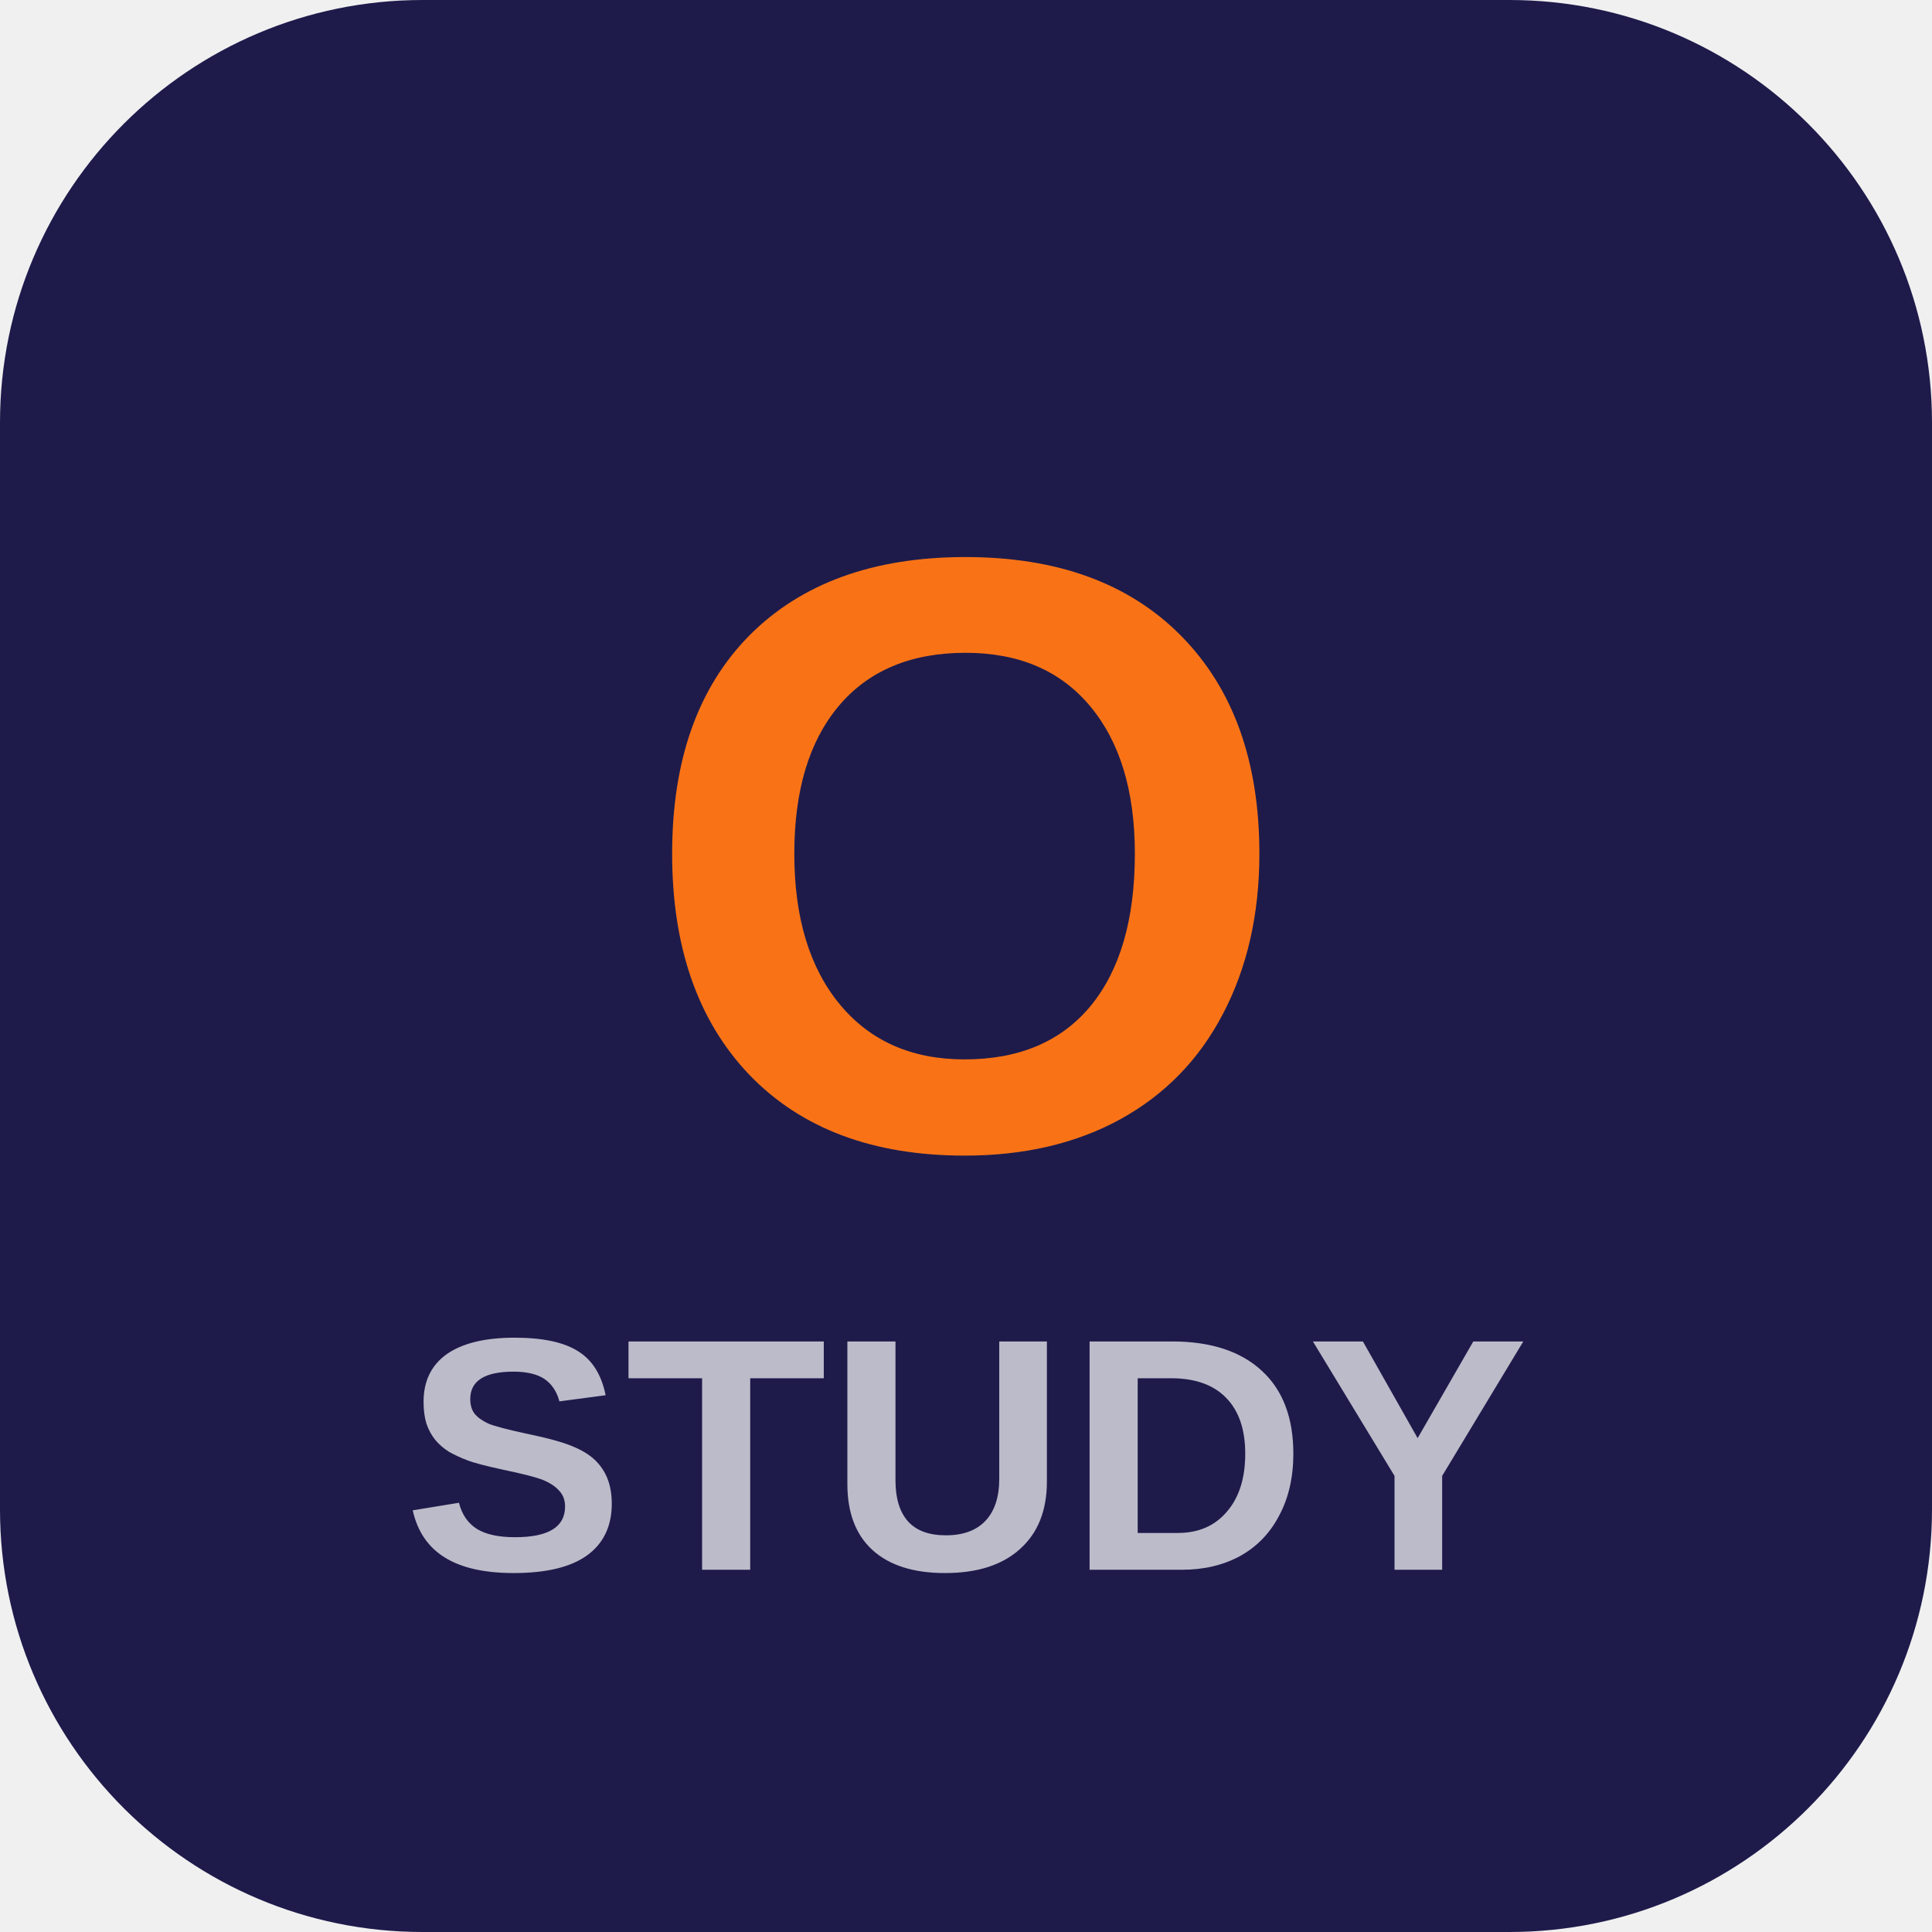
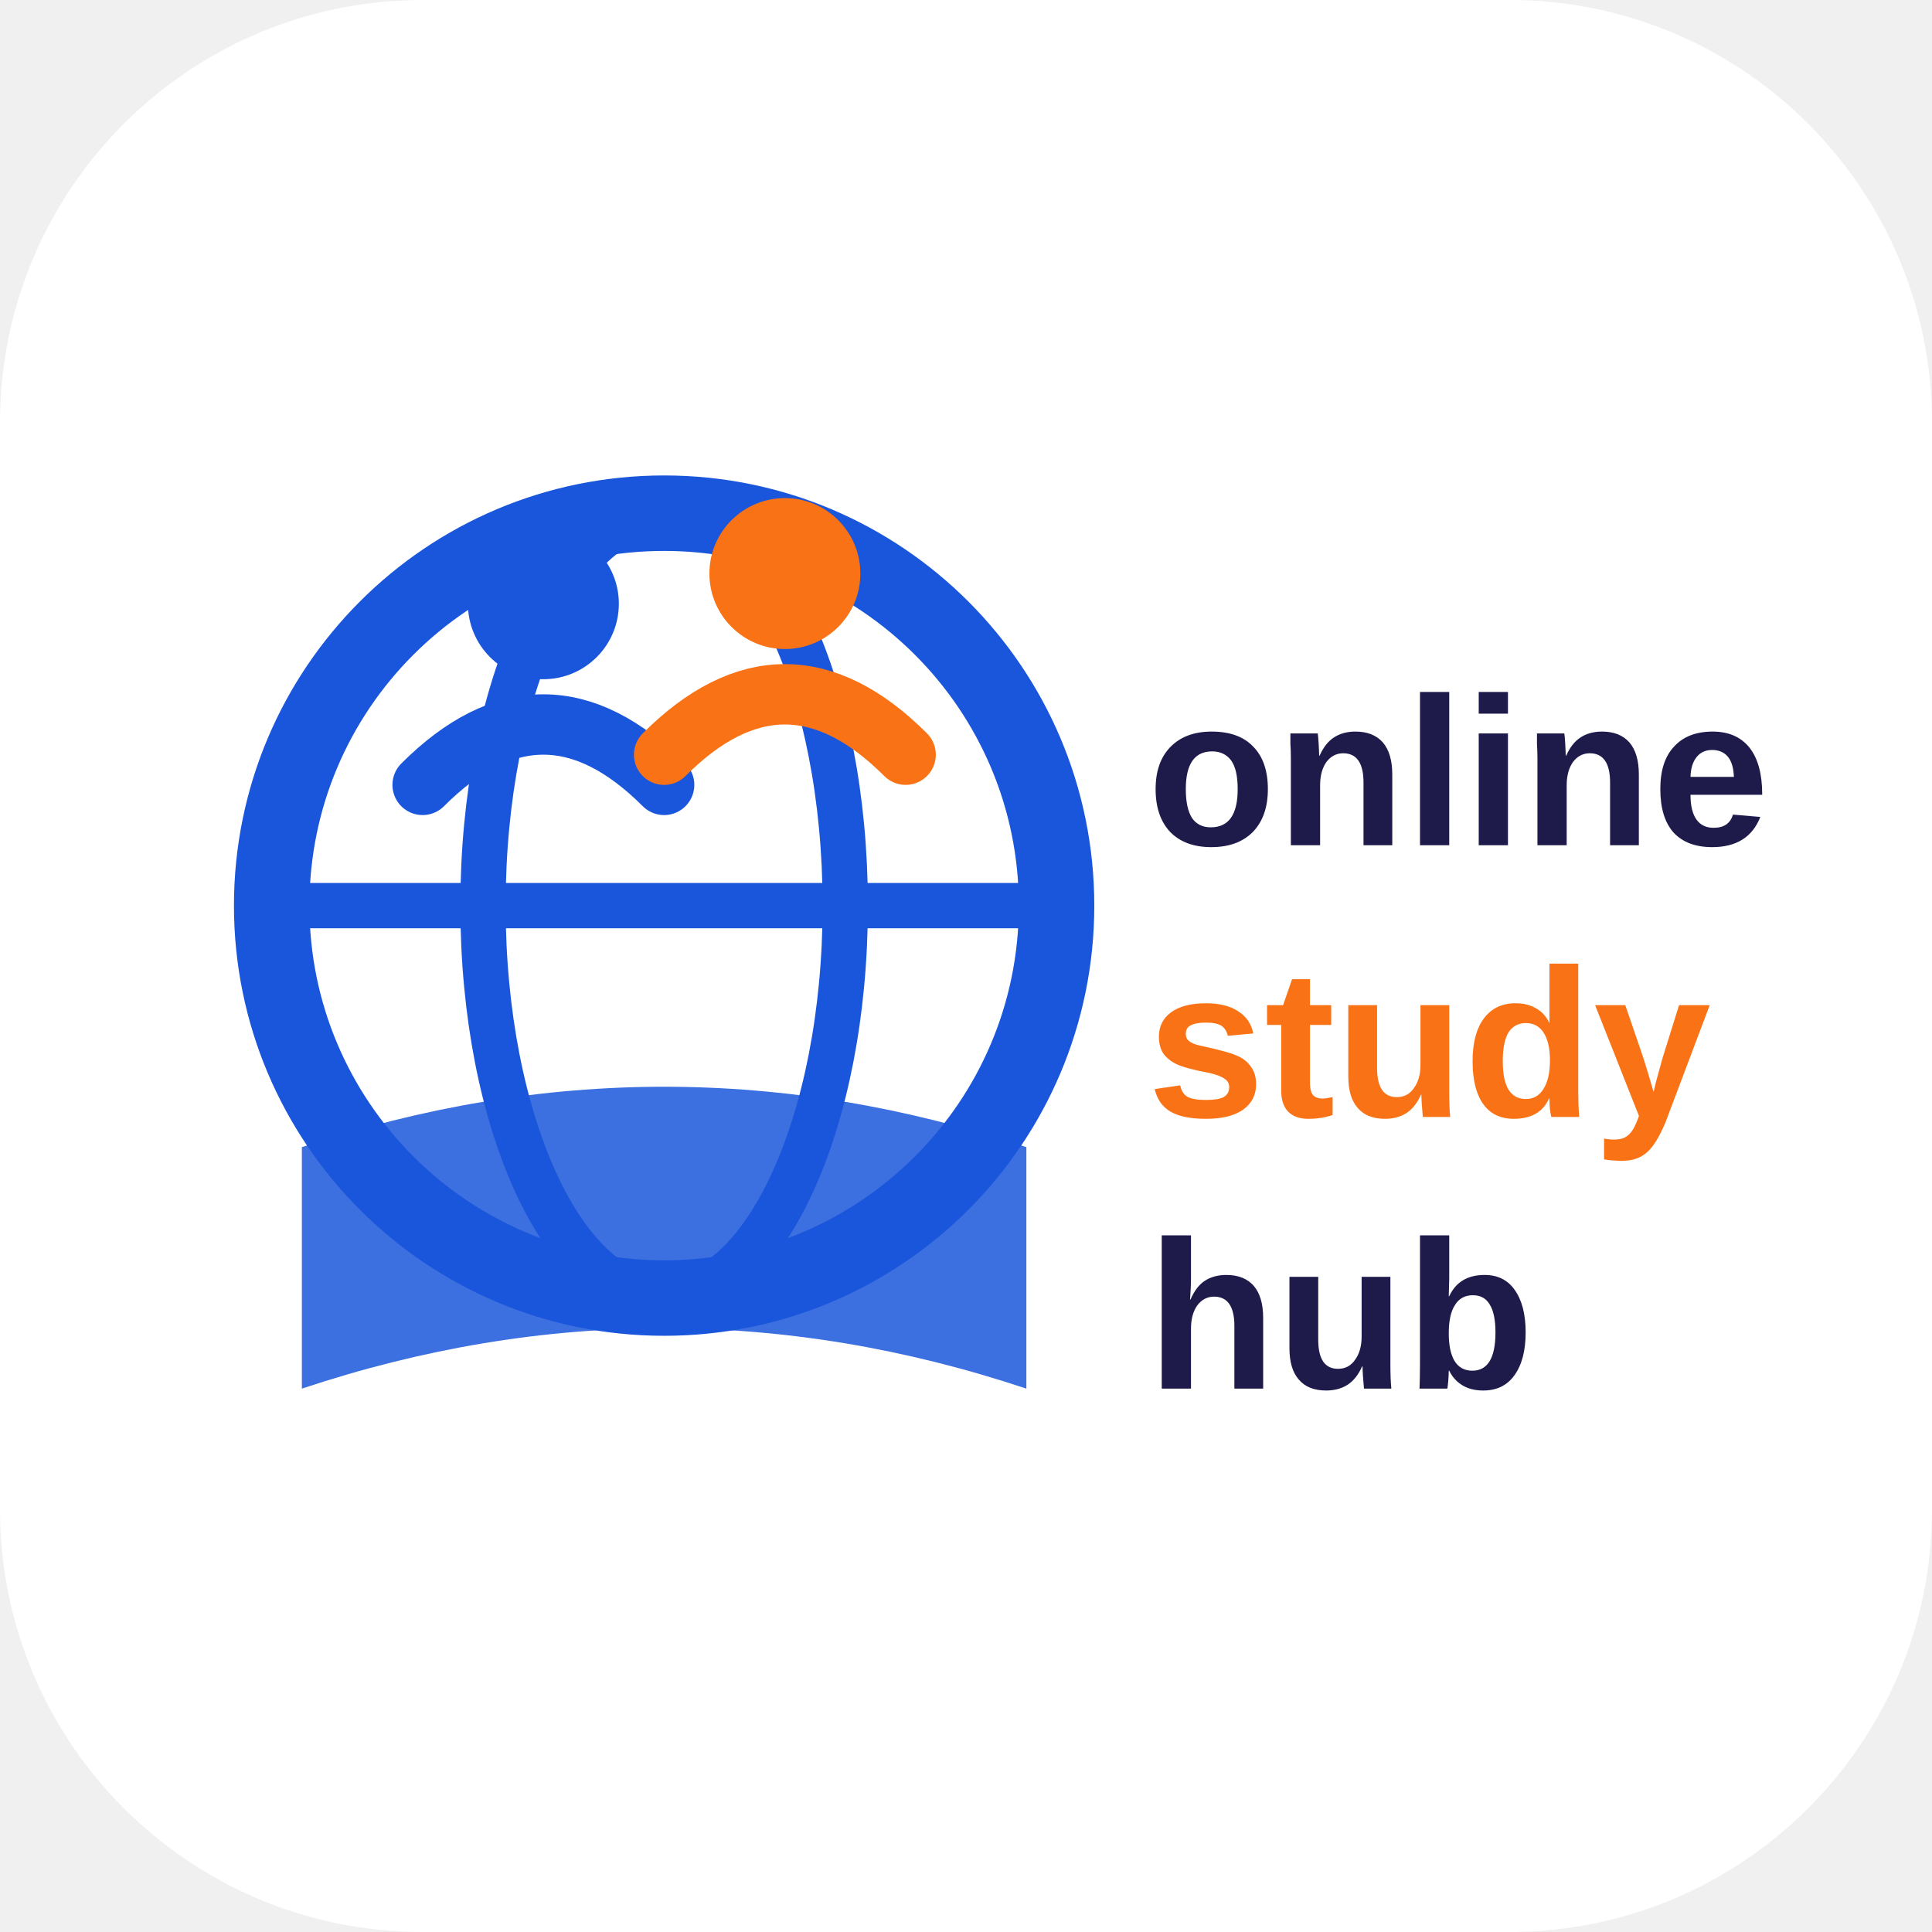
<svg xmlns="http://www.w3.org/2000/svg" viewBox="0 0 64 64">
-   <rect width="64" height="64" rx="14" fill="#1e1b4b" />
-   <text x="32" y="38" font-family="Arial,sans-serif" font-size="28" font-weight="900" text-anchor="middle" fill="#f97316">O</text>
-   <text x="32" y="52" font-family="Arial,sans-serif" font-size="11" font-weight="700" text-anchor="middle" fill="rgba(255,255,255,0.7)">STUDY</text>
+   <rect width="64" height="64" rx="14" fill="#fff" />
+   <circle cx="22" cy="30" r="13" fill="none" stroke="#1a56db" stroke-width="2.5" />
+   <ellipse cx="22" cy="30" rx="6" ry="13" fill="none" stroke="#1a56db" stroke-width="1.5" />
+   <line x1="9" y1="30" x2="35" y2="30" stroke="#1a56db" stroke-width="1.5" />
+   <circle cx="18" cy="20" r="2.5" fill="#1a56db" />
+   <path d="M14 26 Q18 22 22 26" fill="none" stroke="#1a56db" stroke-width="2" stroke-linecap="round" />
+   <circle cx="26" cy="19" r="2.5" fill="#f97316" />
+   <path d="M22 25 Q26 21 30 25" fill="none" stroke="#f97316" stroke-width="2" stroke-linecap="round" />
+   <path d="M10 38 Q22 34 34 38 L34 46 Q22 42 10 46 Z" fill="#1a56db" opacity="0.85" />
+   <text x="38" y="28" font-family="Arial,sans-serif" font-size="7" font-weight="900" fill="#1e1b4b">online</text>
+   <text x="38" y="37" font-family="Arial,sans-serif" font-size="7" font-weight="900" fill="#f97316">study</text>
+   <text x="38" y="46" font-family="Arial,sans-serif" font-size="7" font-weight="900" fill="#1e1b4b">hub</text>
</svg>
